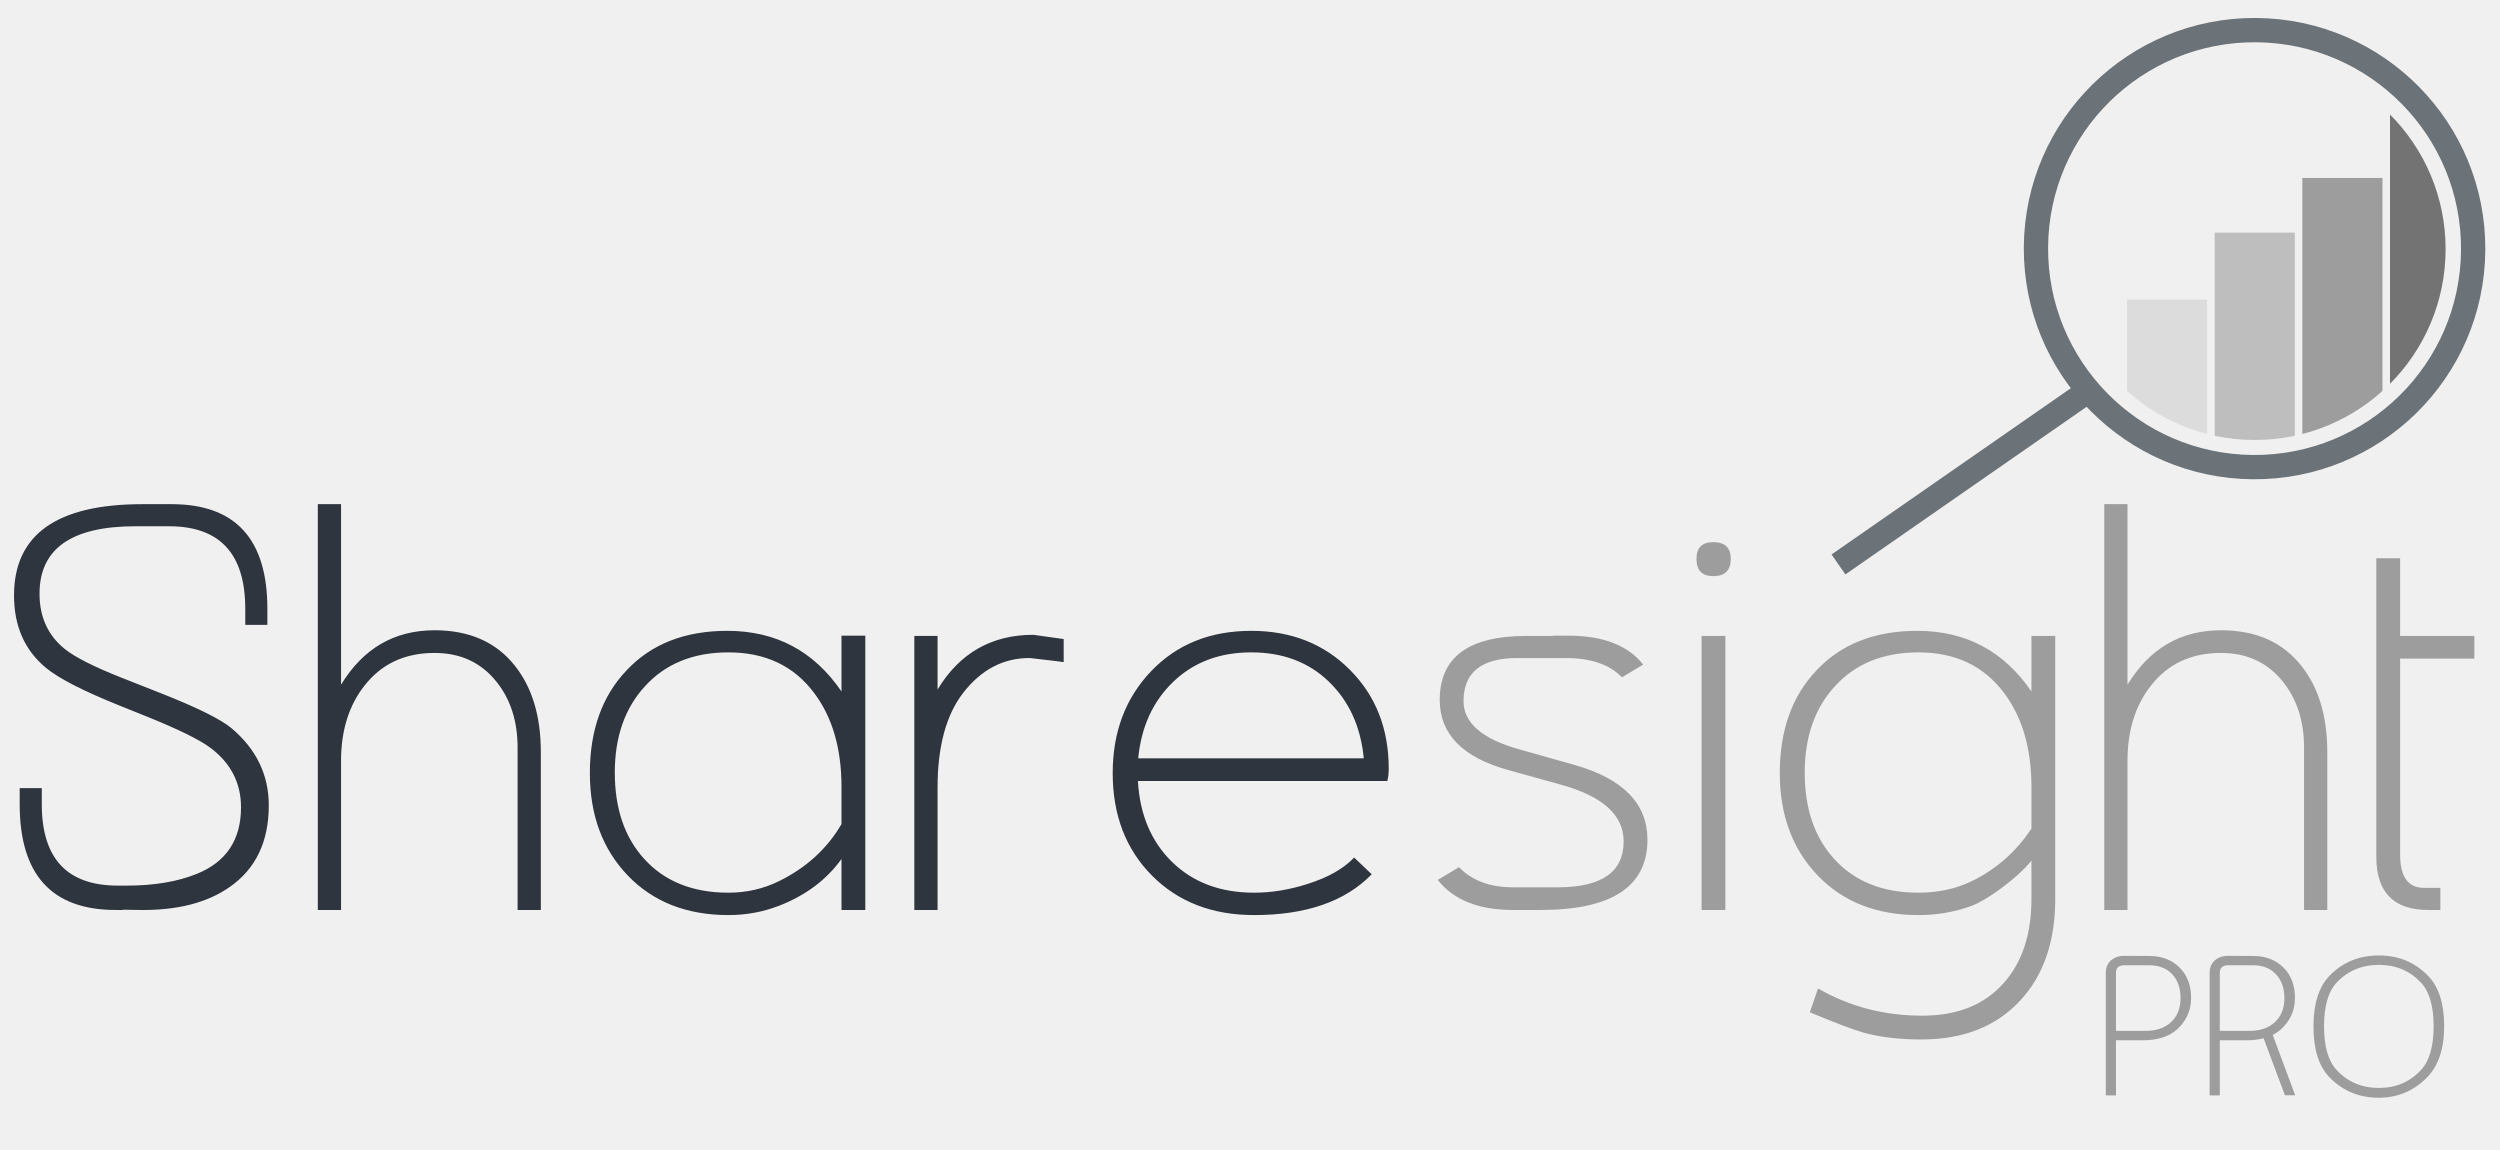
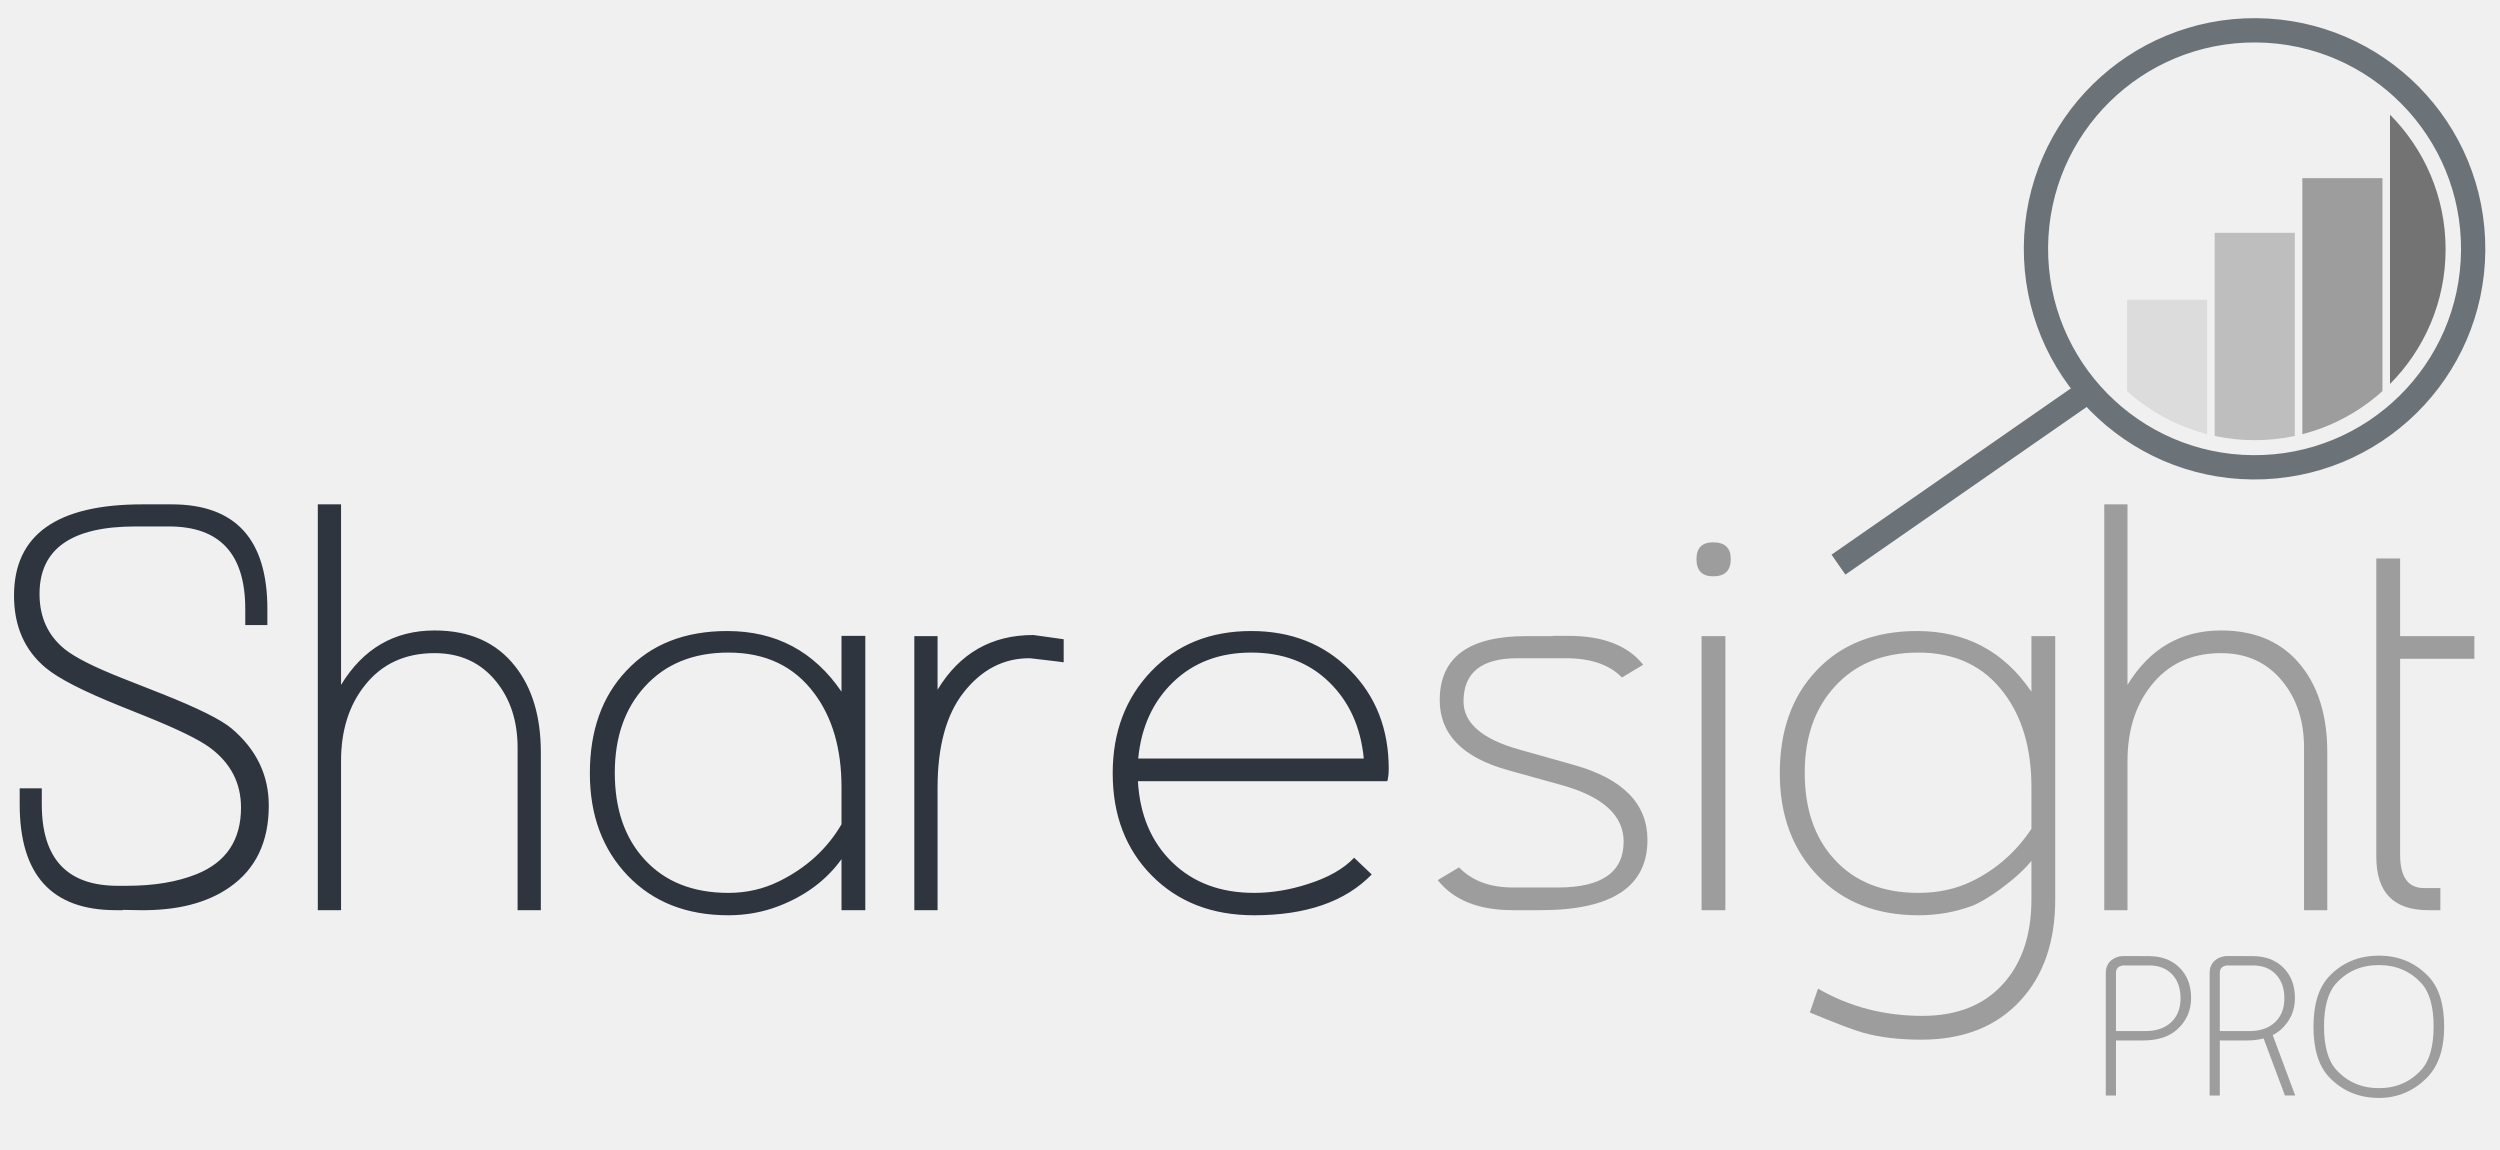
- <svg xmlns="http://www.w3.org/2000/svg" xmlns:xlink="http://www.w3.org/1999/xlink" viewBox="0 0 1544 710" version="1.1">
+ <svg xmlns="http://www.w3.org/2000/svg" xmlns:xlink="http://www.w3.org/1999/xlink" width="150" height="69" viewBox="0 0 1544 710" version="1.1">
  <defs>
    <path d="M250.867,132.994 C250.867,198.083 198.1,250.867 133,250.867 C67.92,250.867 15.133,198.083 15.133,132.994 C15.133,67.902 67.92,15.133 133,15.133 C198.1,15.133 250.867,67.902 250.867,132.994 Z" id="path-1" />
  </defs>
  <g id="logo-pro" stroke="none" stroke-width="1" fill="none" fill-rule="evenodd">
    <g id="Sharesight-Pro-Light" transform="translate(0, 217)">
      <g id="sight-gray" transform="translate(887, 94)" fill="#9D9D9D">
        <path d="M130.466,207.595 C130.466,236.532 108.472,251 64.483,251 L47.331,251 C26.212,251 10.752,244.816 0.951,232.448 L14.077,224.572 C22.128,232.856 33.213,236.998 47.331,236.998 L75.159,236.998 C102.229,236.998 115.764,227.547 115.764,208.645 C115.764,192.427 102.871,180.759 77.084,173.641 L44.356,164.54 C16.236,156.722 2.176,142.313 2.176,121.31 C2.176,94.94 19.969,81.756 55.557,81.756 L72.009,81.756 L72.009,81.581 L81.635,81.581 C102.988,81.581 118.389,87.531 127.84,99.433 L114.714,107.309 C107.013,99.374 95.462,95.407 80.06,95.407 L50.131,95.407 C27.962,95.407 16.878,104.275 16.878,122.01 C16.878,135.429 28.312,145.346 51.182,151.764 L85.31,161.39 C115.414,169.907 130.466,185.309 130.466,207.595 Z M181.92,34.15 C181.92,41.268 178.303,44.826 171.069,44.826 C164.184,44.826 160.742,41.268 160.742,34.15 C160.742,27.266 164.184,23.824 171.069,23.824 C178.303,23.824 181.92,27.266 181.92,34.15 Z M178.595,251 L163.893,251 L163.893,81.756 L178.595,81.756 L178.595,251 Z M382.316,244.174 C382.316,270.427 375.14,291.313 360.789,306.831 C345.97,322.933 325.552,330.984 299.532,330.984 C285.997,330.984 274.154,329.584 264.003,326.784 C258.052,325.15 246.967,320.95 230.749,314.182 L235.824,299.481 C255.193,310.682 276.662,316.282 300.232,316.282 C321.818,316.282 338.561,309.573 350.463,296.155 C361.897,283.32 367.615,265.993 367.615,244.174 L367.615,220.547 C363.297,225.914 356.88,231.748 348.362,238.049 C341.245,243.182 335.411,246.624 330.86,248.375 C320.476,252.225 309.45,254.15 297.782,254.15 C271.995,254.15 251.285,246.012 235.649,229.735 C220.014,213.458 212.197,192.368 212.197,166.465 C212.197,140.096 219.723,118.977 234.774,103.108 C250.06,86.773 270.828,78.605 297.081,78.605 C327.068,78.605 350.579,91.09 367.615,116.06 L367.615,81.756 L382.316,81.756 L382.316,244.174 Z M367.615,200.769 L367.615,175.041 C367.615,151.355 362.014,132.045 350.813,117.11 C338.328,100.308 320.651,91.907 297.782,91.907 C276.079,91.907 258.869,98.908 246.151,112.909 C233.783,126.444 227.599,144.179 227.599,166.115 C227.599,188.401 233.666,206.195 245.801,219.496 C258.402,233.381 275.729,240.324 297.782,240.324 C310.033,240.324 321.059,237.932 330.86,233.148 C345.912,225.797 358.163,215.004 367.615,200.769 Z M550.334,251 L535.982,251 L535.982,150.714 C535.982,134.378 531.607,120.785 522.856,109.934 C513.405,98.149 500.687,92.257 484.701,92.257 C466.383,92.257 451.973,98.966 441.471,112.384 C431.787,124.636 426.945,140.154 426.945,158.939 L426.945,251 L412.593,251 L412.593,0.371 L426.945,0.371 L426.945,111.859 C440.596,89.456 459.848,78.255 484.701,78.255 C506.287,78.255 522.856,85.606 534.407,100.308 C545.025,113.726 550.334,131.461 550.334,153.514 L550.334,251 Z M641.168,95.757 L595.312,95.757 L595.312,216.696 C595.312,230.464 600.213,237.348 610.014,237.348 L620.165,237.348 L620.165,251 L612.639,251 C591.287,251 580.611,240.032 580.611,218.096 L580.611,33.8 L595.312,33.8 L595.312,81.756 L641.168,81.756 L641.168,95.757 Z" id="sight-(outline)" />
      </g>
      <g id="Share-pro" transform="translate(8, 94)" fill="#2F353E">
        <path d="M158.001,186.418 C158.001,208.82 149.95,225.622 133.848,236.823 C119.847,246.625 101.236,251.35 78.017,251 L67.866,250.825 L67.866,251 L63.49,251 C23.936,251 4.159,229.239 4.159,185.718 L4.159,175.741 L17.81,175.741 L17.81,185.718 C17.81,219.205 33.445,235.948 64.715,235.948 L70.316,235.948 C87.118,235.948 101.47,233.556 113.371,228.772 C131.69,221.422 140.849,207.712 140.849,187.643 C140.849,172.474 134.49,160.165 121.772,150.714 C115.005,145.696 101.761,139.221 82.042,131.286 L65.941,124.811 C43.305,115.709 28.078,107.892 20.26,101.358 C7.192,90.507 0.658,75.63 0.658,56.728 C0.658,19.157 27.086,0.371 79.942,0.371 L97.969,0.371 C137.407,0.371 157.126,21.899 157.126,64.954 L157.126,74.93 L143.474,74.93 L143.474,64.954 C143.474,31 127.781,14.023 96.394,14.023 L75.567,14.023 C36.129,14.023 16.41,27.908 16.41,55.678 C16.41,70.029 21.602,81.406 31.987,89.807 C38.404,94.94 50.189,100.891 67.341,107.659 L92.194,117.46 C114.246,126.211 128.539,133.328 135.073,138.812 C150.359,151.764 158.001,167.632 158.001,186.418 Z M326.019,251 L311.667,251 L311.667,150.714 C311.667,134.378 307.292,120.785 298.541,109.934 C289.089,98.149 276.371,92.257 260.386,92.257 C242.067,92.257 227.658,98.966 217.156,112.384 C207.472,124.636 202.63,140.154 202.63,158.939 L202.63,251 L188.278,251 L188.278,0.371 L202.63,0.371 L202.63,111.859 C216.281,89.456 235.533,78.255 260.386,78.255 C281.972,78.255 298.541,85.606 310.092,100.308 C320.71,113.726 326.019,131.461 326.019,153.514 L326.019,251 Z M526.415,251 L511.713,251 L511.713,219.496 C502.496,232.331 489.661,241.957 473.209,248.375 C463.291,252.225 452.848,254.15 441.88,254.15 C416.094,254.15 395.384,246.012 379.748,229.735 C364.113,213.458 356.296,192.368 356.296,166.465 C356.296,140.096 363.821,118.977 378.873,103.108 C394.158,86.773 414.927,78.605 441.18,78.605 C471.167,78.605 494.678,91.09 511.713,116.06 L511.713,81.581 L526.415,81.581 L526.415,251 Z M511.713,197.969 L511.713,175.041 C511.713,151.355 506.113,132.045 494.911,117.11 C482.427,100.308 464.75,91.907 441.88,91.907 C420.178,91.907 402.968,98.908 390.25,112.909 C377.881,126.444 371.697,144.179 371.697,166.115 C371.697,188.401 377.765,206.195 389.899,219.496 C402.501,233.381 419.828,240.324 441.88,240.324 C453.082,240.324 463.525,237.932 473.209,233.148 C490.011,224.864 502.846,213.137 511.713,197.969 Z M648.928,97.857 L647.877,97.857 C649.044,97.857 642.452,97.041 628.1,95.407 C611.882,95.291 598.172,102.408 586.97,116.76 C576.352,130.411 571.044,149.955 571.044,175.391 L571.044,251 L556.692,251 L556.692,81.756 L571.044,81.756 L571.044,114.834 C584.695,92.315 604.414,81.056 630.2,81.056 C632.184,81.289 638.426,82.164 648.928,83.681 L648.928,97.857 Z M849.674,163.665 C849.674,166.699 849.382,169.266 848.799,171.366 L694.781,171.366 C695.948,192.135 703.007,208.82 715.959,221.422 C728.91,234.023 745.77,240.324 766.539,240.324 C777.391,240.324 788.417,238.515 799.618,234.898 C812.22,230.931 821.787,225.505 828.321,218.621 L839.173,228.947 C822.837,245.749 798.627,254.15 766.539,254.15 C740.636,254.15 719.605,246.012 703.445,229.735 C687.284,213.458 679.204,192.368 679.204,166.465 C679.204,141.029 687.139,120.027 703.007,103.458 C718.876,86.889 739.47,78.605 764.789,78.605 C789.409,78.605 809.711,86.627 825.696,102.671 C841.681,118.714 849.674,139.045 849.674,163.665 Z M834.272,157.364 C832.405,137.879 825.23,122.098 812.745,110.021 C800.26,97.945 784.275,91.907 764.789,91.907 C745.304,91.907 729.26,97.945 716.659,110.021 C704.057,122.098 696.823,137.879 694.956,157.364 L834.272,157.364 Z" id="Share" />
      </g>
      <g id="PRO-gray" transform="translate(1301, 373)" fill="#9D9D9D" stroke="#9D9D9D" stroke-width="1">
        <path d="M51.718,26.288 C51.718,33.914 48.863,40.288 43.154,45.41 C38.266,49.79 31.306,51.98 22.273,51.98 L5.321,51.98 L5.321,86 L0.042,86 L0.042,10.803 C0.042,7.323 1.313,4.684 3.855,2.885 C5.81,1.516 8.039,0.832 10.541,0.832 L26.261,0.89 C33.886,0.89 40.035,3.207 44.708,7.841 C49.381,12.475 51.718,18.624 51.718,26.288 Z M46.204,26.406 C46.204,20.149 44.464,15.144 40.984,11.39 C37.386,7.558 32.479,5.642 26.261,5.642 L10.072,5.642 C6.905,6.111 5.321,7.812 5.321,10.745 L5.321,47.17 L24.091,47.17 C30.739,47.17 36.037,45.391 39.987,41.832 C44.132,38.117 46.204,32.975 46.204,26.406 Z M115.848,26.288 C115.848,33.953 112.994,40.327 107.285,45.41 C105.799,46.74 104.039,47.913 102.006,48.93 L115.79,85.941 L110.511,85.941 L97.313,50.631 C94.107,51.53 90.47,51.98 86.403,51.98 L69.452,51.98 L69.452,86 L64.173,86 L64.173,10.803 C64.173,7.323 65.444,4.684 67.985,2.885 C69.941,1.516 72.169,0.832 74.672,0.832 L90.392,0.89 C98.017,0.89 104.166,3.207 108.839,7.841 C113.512,12.475 115.848,18.624 115.848,26.288 Z M110.335,26.406 C110.335,20.188 108.556,15.173 104.997,11.36 C101.439,7.548 96.57,5.642 90.392,5.642 L74.203,5.642 C71.035,6.111 69.452,7.812 69.452,10.745 L69.452,47.17 L88.222,47.17 C94.869,47.17 100.168,45.391 104.117,41.832 C108.262,38.117 110.335,32.975 110.335,26.406 Z M208.017,43.944 C208.017,58.021 204.302,68.638 196.872,75.794 C188.778,83.576 179.236,87.466 168.248,87.466 C156.048,87.466 145.92,83.243 137.864,74.797 C131.49,68.11 128.303,57.826 128.303,43.944 C128.303,30.101 131.529,19.817 137.982,13.091 C145.959,4.762 156.048,0.597 168.248,0.597 C180.331,0.597 190.4,4.82 198.456,13.267 C204.83,19.954 208.017,30.179 208.017,43.944 Z M202.503,43.826 C202.503,31.352 199.903,22.3 194.702,16.669 C187.741,9.161 178.923,5.407 168.248,5.407 C157.455,5.407 148.598,9.141 141.677,16.61 C136.437,22.241 133.817,31.313 133.817,43.826 C133.817,56.34 136.437,65.431 141.677,71.101 C148.638,78.649 157.494,82.422 168.248,82.422 C178.923,82.422 187.741,78.629 194.702,71.043 C199.903,65.373 202.503,56.301 202.503,43.826 Z" id="PRO" />
      </g>
    </g>
    <g id="Thin-Clipped-Gray" transform="translate(1119, -29)">
      <g id="Bars-Gray-–-Clipped" transform="translate(140.5333, 49.86667)">
        <mask id="mask-2" fill="white">
          <use xlink:href="#path-1" />
        </mask>
        <g id="Clip-6" />
        <g id="Bars-Grayscale" mask="url(#mask-2)" fill-rule="evenodd">
          <polygon id="Bar-1" fill="#F0F0F0" style="mix-blend-mode: luminosity;" points="0 266 49.475 266 49.475 198.481 0 198.481" />
          <polygon id="Bar-2" fill="#DCDCDC" style="mix-blend-mode: luminosity;" points="54.131 266 103.606 266 103.606 164.14 54.131 164.14" />
          <polygon id="Bar-3" fill="#BEBEBE" style="mix-blend-mode: luminosity;" points="108.263 266 157.737 266 157.737 122.814 108.263 122.814" />
          <polygon id="Bar-4" fill="#9D9D9D" style="mix-blend-mode: luminosity;" points="162.394 266 211.869 266 211.869 89.055 162.394 89.055" />
          <polygon id="Bar-5" fill="#737373" style="mix-blend-mode: luminosity;" points="216.525 0 266 0 266 266 216.525 266" />
        </g>
      </g>
      <g id="Thin-Rim" transform="translate(16.43333, 47.6)" stroke="#6B7278" stroke-width="15">
        <path d="M391.996,136.022 C391.406,210.549 330.479,270.486 255.907,269.893 C181.347,269.304 121.377,208.413 121.973,133.886 C122.561,59.353 183.483,-0.585 258.044,0.004 C332.62,0.595 392.591,61.489 391.996,136.022 Z" id="Stroke-1" />
        <path d="M152.602,223.969 L0,330" id="Stroke-3" />
      </g>
    </g>
  </g>
</svg>
